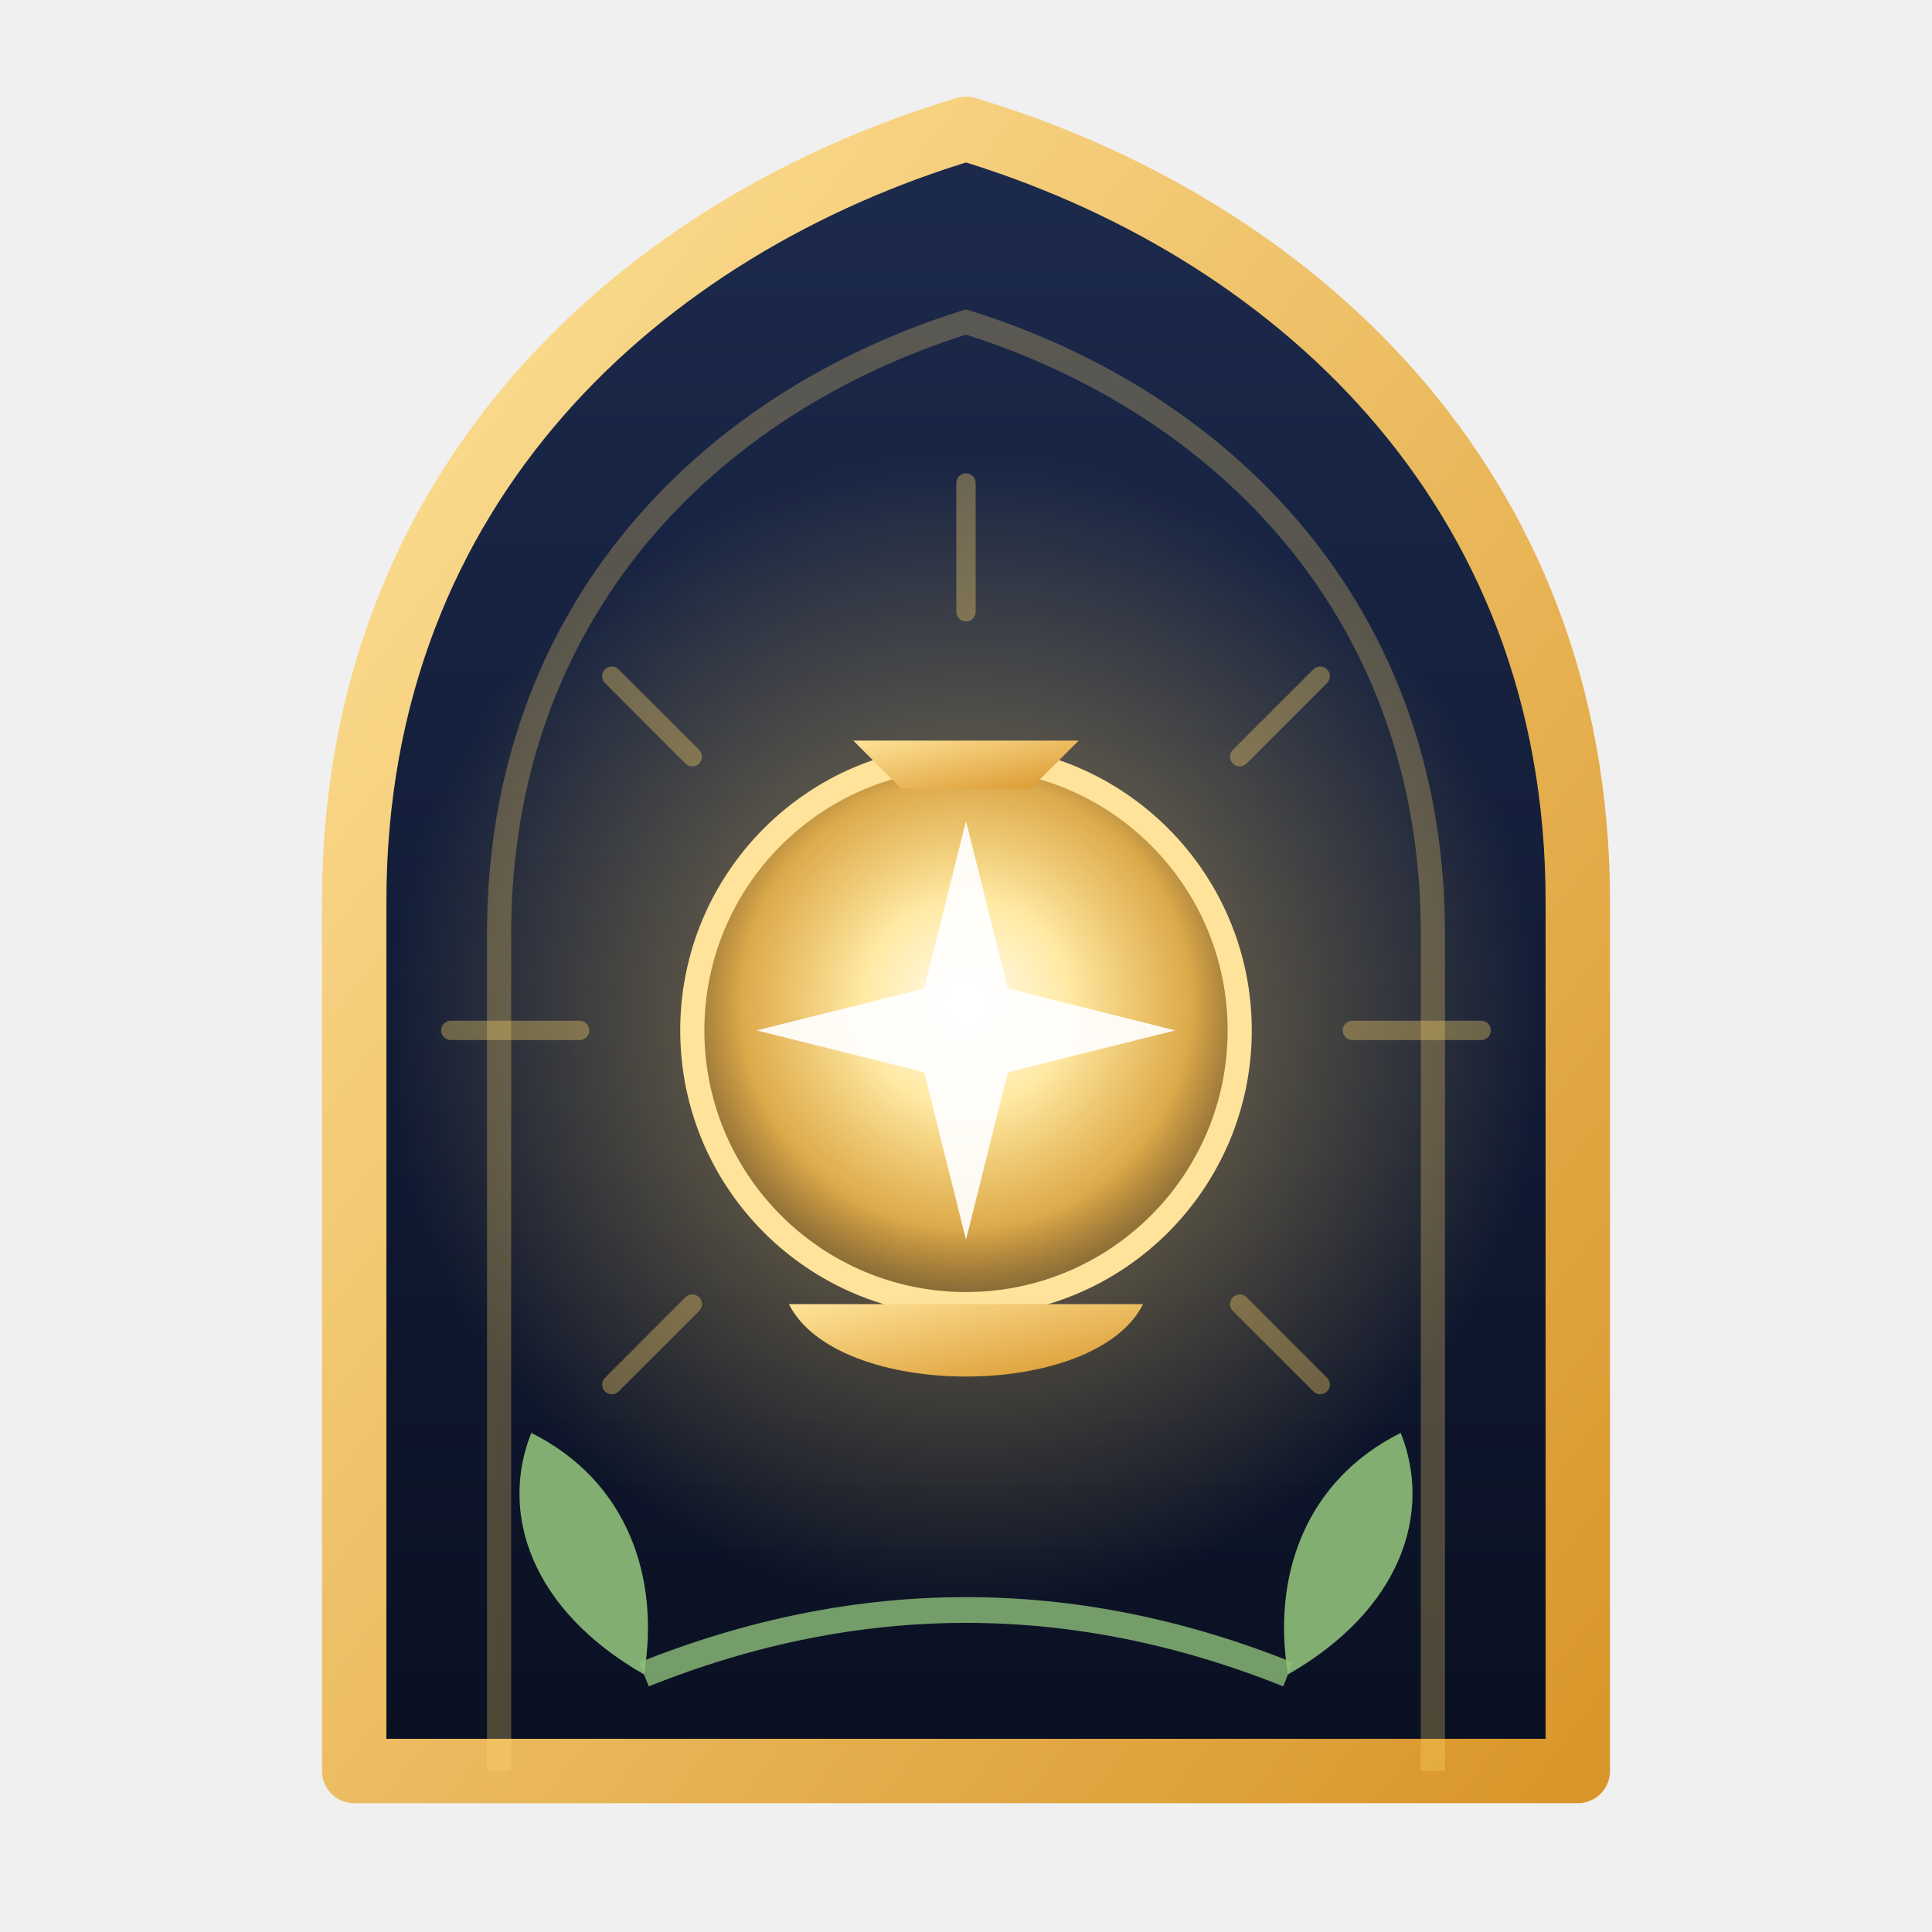
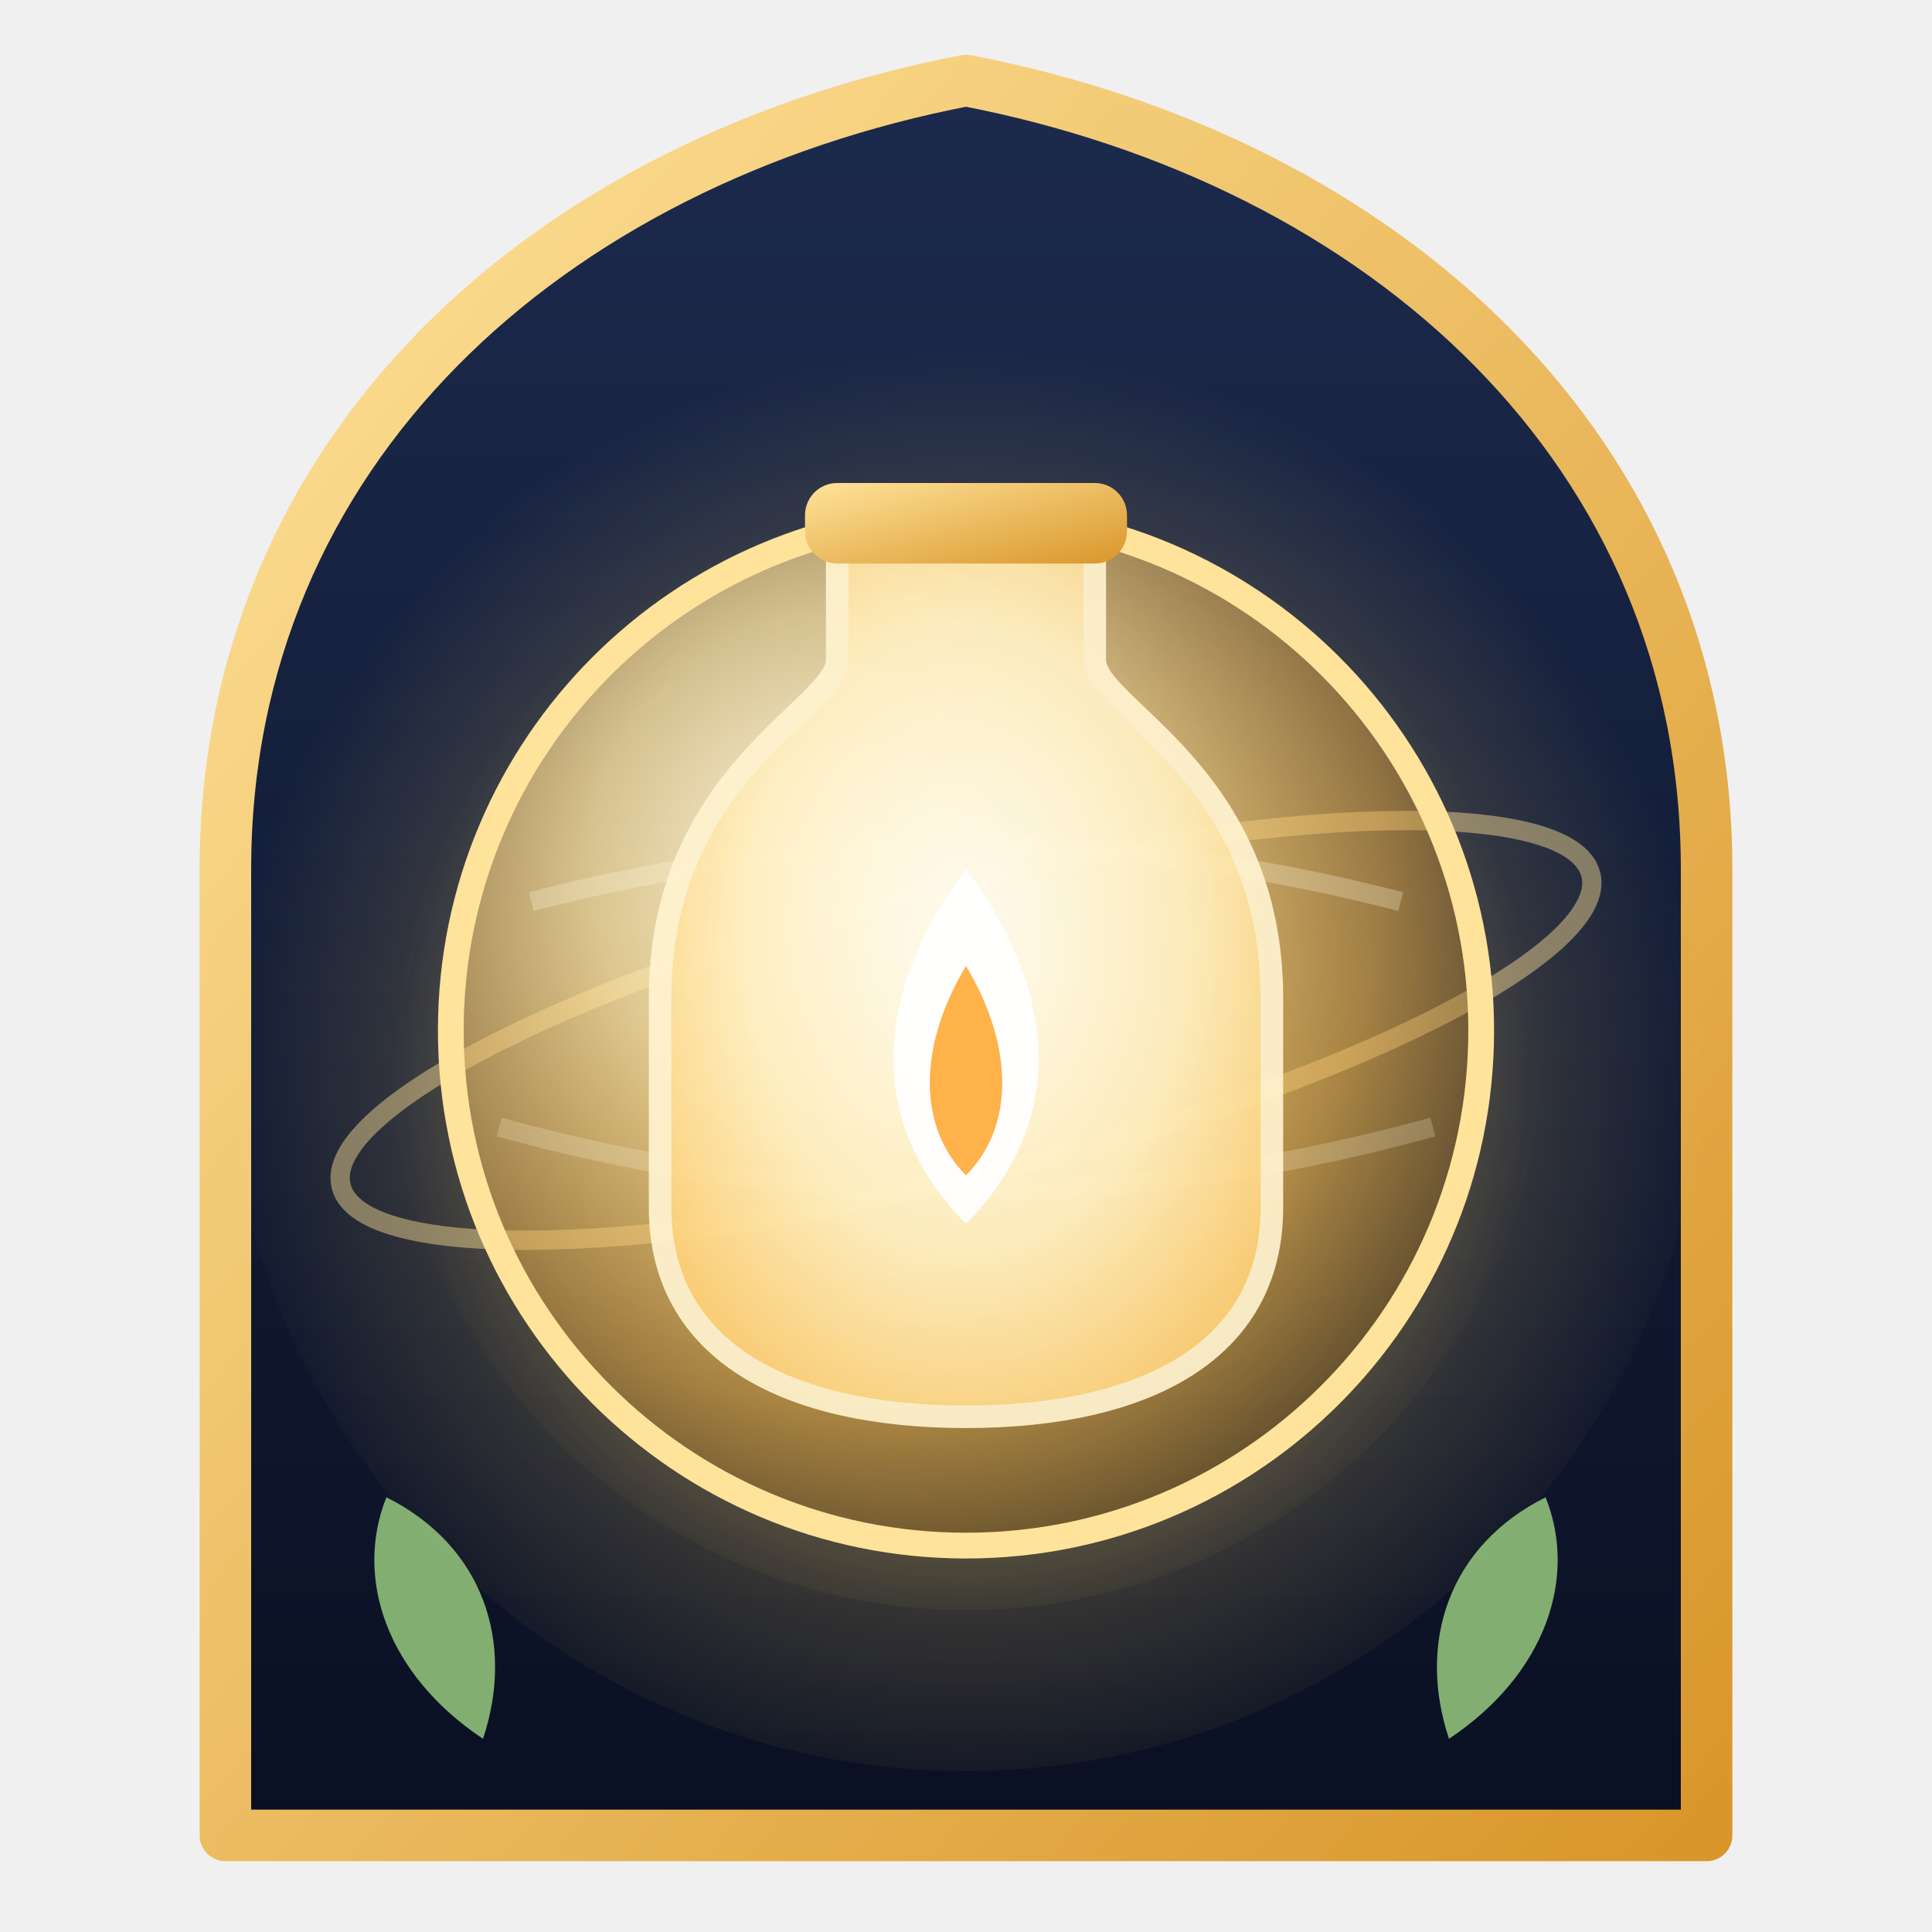
- <svg xmlns="http://www.w3.org/2000/svg" viewBox="0 0 120 120" role="img" aria-label="Mishkat — a niche holding a lamp in a glass that shines like a brilliant star (Quran 24:35)">
+ <svg xmlns="http://www.w3.org/2000/svg" class="lamp lmp1" viewBox="0 0 120 120" width="120" height="120" role="img" aria-label="Mishkat — light upon light (24:35)">
  <defs>
-     <linearGradient id="niche" x1="0" y1="0" x2="0" y2="1">
+     <radialGradient id="lmp1h" cx="50%" cy="54%" r="50%">
+       <stop offset="0" stop-color="#ffd66b" stop-opacity=".55" />
+       <stop offset="1" stop-color="#ffd66b" stop-opacity="0" />
+     </radialGradient>
+     <radialGradient id="lmp1s" cx="38%" cy="34%" r="70%">
+       <stop offset="0" stop-color="#fffaf0" stop-opacity=".95" />
+       <stop offset=".35" stop-color="#ffe6a6" stop-opacity=".75" />
+       <stop offset=".75" stop-color="#e9a73d" stop-opacity=".45" />
+       <stop offset="1" stop-color="#8a5a12" stop-opacity=".35" />
+     </radialGradient>
+     <radialGradient id="lmp1b" cx="50%" cy="45%" r="60%">
+       <stop offset="0" stop-color="#fffdf5" />
+       <stop offset=".6" stop-color="#fff0c2" />
+       <stop offset="1" stop-color="#ffd27a" />
+     </radialGradient>
+     <linearGradient id="lmp1g" x1="0" y1="0" x2="1" y2="1">
+       <stop offset="0" stop-color="#ffe39a" />
+       <stop offset="1" stop-color="#d9962a" />
+     </linearGradient>
+     <linearGradient id="lmp1n" x1="0" y1="0" x2="0" y2="1">
      <stop offset="0" stop-color="#1c2a4d" />
      <stop offset="1" stop-color="#0a1022" />
    </linearGradient>
-     <radialGradient id="glass" cx="50%" cy="45%" r="55%">
-       <stop offset="0" stop-color="#fffdf2" />
-       <stop offset=".35" stop-color="#ffe9a3" />
-       <stop offset=".75" stop-color="#f2b84b" stop-opacity=".85" />
-       <stop offset="1" stop-color="#c98a22" stop-opacity=".35" />
-     </radialGradient>
-     <radialGradient id="halo" cx="50%" cy="50%" r="50%">
-       <stop offset="0" stop-color="#ffd66b" stop-opacity=".55" />
-       <stop offset="1" stop-color="#ffd66b" stop-opacity="0" />
-     </radialGradient>
-     <linearGradient id="gold" x1="0" y1="0" x2="1" y2="1">
-       <stop offset="0" stop-color="#ffe39a" />
-       <stop offset="1" stop-color="#d9962a" />
-     </linearGradient>
  </defs>
-   <path d="M22 110 V56 C22 30 40 14 60 8 C80 14 98 30 98 56 V110 Z" fill="url(#niche)" stroke="url(#gold)" stroke-width="4" stroke-linejoin="round" />
-   <path d="M31 110 V58 C31 38 44 25 60 20 C76 25 89 38 89 58 V110" fill="none" stroke="#ffd66b" stroke-opacity=".28" stroke-width="1.5" />
-   <circle cx="60" cy="64" r="36" fill="url(#halo)" />
-   <g stroke="#ffd66b" stroke-opacity=".35" stroke-width="1.2" stroke-linecap="round">
-     <path d="M60 30 V38" />
-     <path d="M36 64 H28" />
-     <path d="M84 64 H92" />
-     <path d="M43 47 L38 42" />
-     <path d="M77 47 L82 42" />
-     <path d="M43 81 L38 86" />
-     <path d="M77 81 L82 86" />
+   <style>
+     .lmp1 .l1{animation:lmp1a 4.8s ease-in-out infinite}
+     .lmp1 .l2{animation:lmp1a 4.8s ease-in-out infinite .6s}
+     .lmp1 .l3{animation:lmp1a 4.8s ease-in-out infinite 1.2s}
+     .lmp1 .l4{animation:lmp1a 4.8s ease-in-out infinite 1.8s}
+     .lmp1 .flame{animation:lmp1f 1.6s ease-in-out infinite alternate;transform-origin:60px 70px}
+     @keyframes lmp1a{0%,100%{opacity:.35}35%{opacity:1}60%{opacity:.75}}
+     @keyframes lmp1f{from{transform:scale(.94,1)}to{transform:scale(1.06,1.08)}}
+     @media (prefers-reduced-motion:reduce){.lmp1 *{animation:none!important}}</style>
+   <path d="M14 114 V54 C14 28 34 10 60 5 C86 10 106 28 106 54 V114 Z" fill="url(#lmp1n)" stroke="url(#lmp1g)" stroke-width="3.2" stroke-linejoin="round" />
+   <circle class="l4" cx="60" cy="64" r="46" fill="url(#lmp1h)" />
+   <circle class="l3" cx="60" cy="64" r="36" fill="url(#lmp1h)" />
+   <path d="M60 12 V22" stroke="url(#lmp1g)" stroke-width="1.8" />
+   <ellipse class="l3" cx="60" cy="64" rx="40" ry="9" fill="none" stroke="#ffe39a" stroke-opacity=".45" stroke-width="1.2" transform="rotate(-14 60 64)" />
+   <circle class="l2" cx="60" cy="64" r="32" fill="url(#lmp1s)" stroke="#ffe39a" stroke-width="1.6" />
+   <path d="M33 56 Q60 49 87 56" stroke="#fff6dc" stroke-opacity=".28" stroke-width="1.2" fill="none" />
+   <path d="M31 70 Q60 78 89 70" stroke="#fff6dc" stroke-opacity=".22" stroke-width="1.2" fill="none" />
+   <path class="l1" d="M52 34 h16 v7 c0 3 11 7 11 21 v13 c0 9 -8 13 -19 13 c-11 0 -19 -4 -19 -13 v-13 c0 -14 11 -18 11 -21 z" fill="url(#lmp1b)" stroke="#fff3cf" stroke-width="1.4" opacity=".92" />
+   <rect x="50" y="30" width="20" height="5" rx="2" fill="url(#lmp1g)" />
+   <path class="flame" d="M60 54 C66 62 66 70 60 76 C54 70 54 62 60 54 Z" fill="#fff" opacity=".95" />
+   <path class="flame" d="M60 60 C63 65 63 70 60 73 C57 70 57 65 60 60 Z" fill="#ffb24a" />
+   <g fill="#8fbf7a" opacity=".9">
+     <path d="M30 108 C24 104 22 98 24 93 C30 96 32 102 30 108 Z" />
+     <path d="M90 108 C96 104 98 98 96 93 C90 96 88 102 90 108 Z" />
  </g>
-   <path d="M60 20 V44" stroke="url(#gold)" stroke-width="2" />
-   <circle cx="60" cy="64" r="17" fill="url(#glass)" stroke="#ffe39a" stroke-width="1.5" />
-   <path d="M60 51 L62.6 61.4 L73 64 L62.6 66.6 L60 77 L57.4 66.6 L47 64 L57.4 61.4 Z" fill="#ffffff" opacity=".92" />
-   <path d="M53 46 H67 L64 49 H56 Z" fill="url(#gold)" />
-   <path d="M49 81 C52 87 68 87 71 81 Z" fill="url(#gold)" />
-   <g fill="#8fbf7a" opacity=".9">
-     <path d="M40 104 C33 100 31 94 33 89 C39 92 41 98 40 104 Z" />
-     <path d="M80 104 C87 100 89 94 87 89 C81 92 79 98 80 104 Z" />
-   </g>
-   <path d="M40 104 Q60 96 80 104" stroke="#8fbf7a" stroke-width="1.6" fill="none" opacity=".8" />
</svg>
